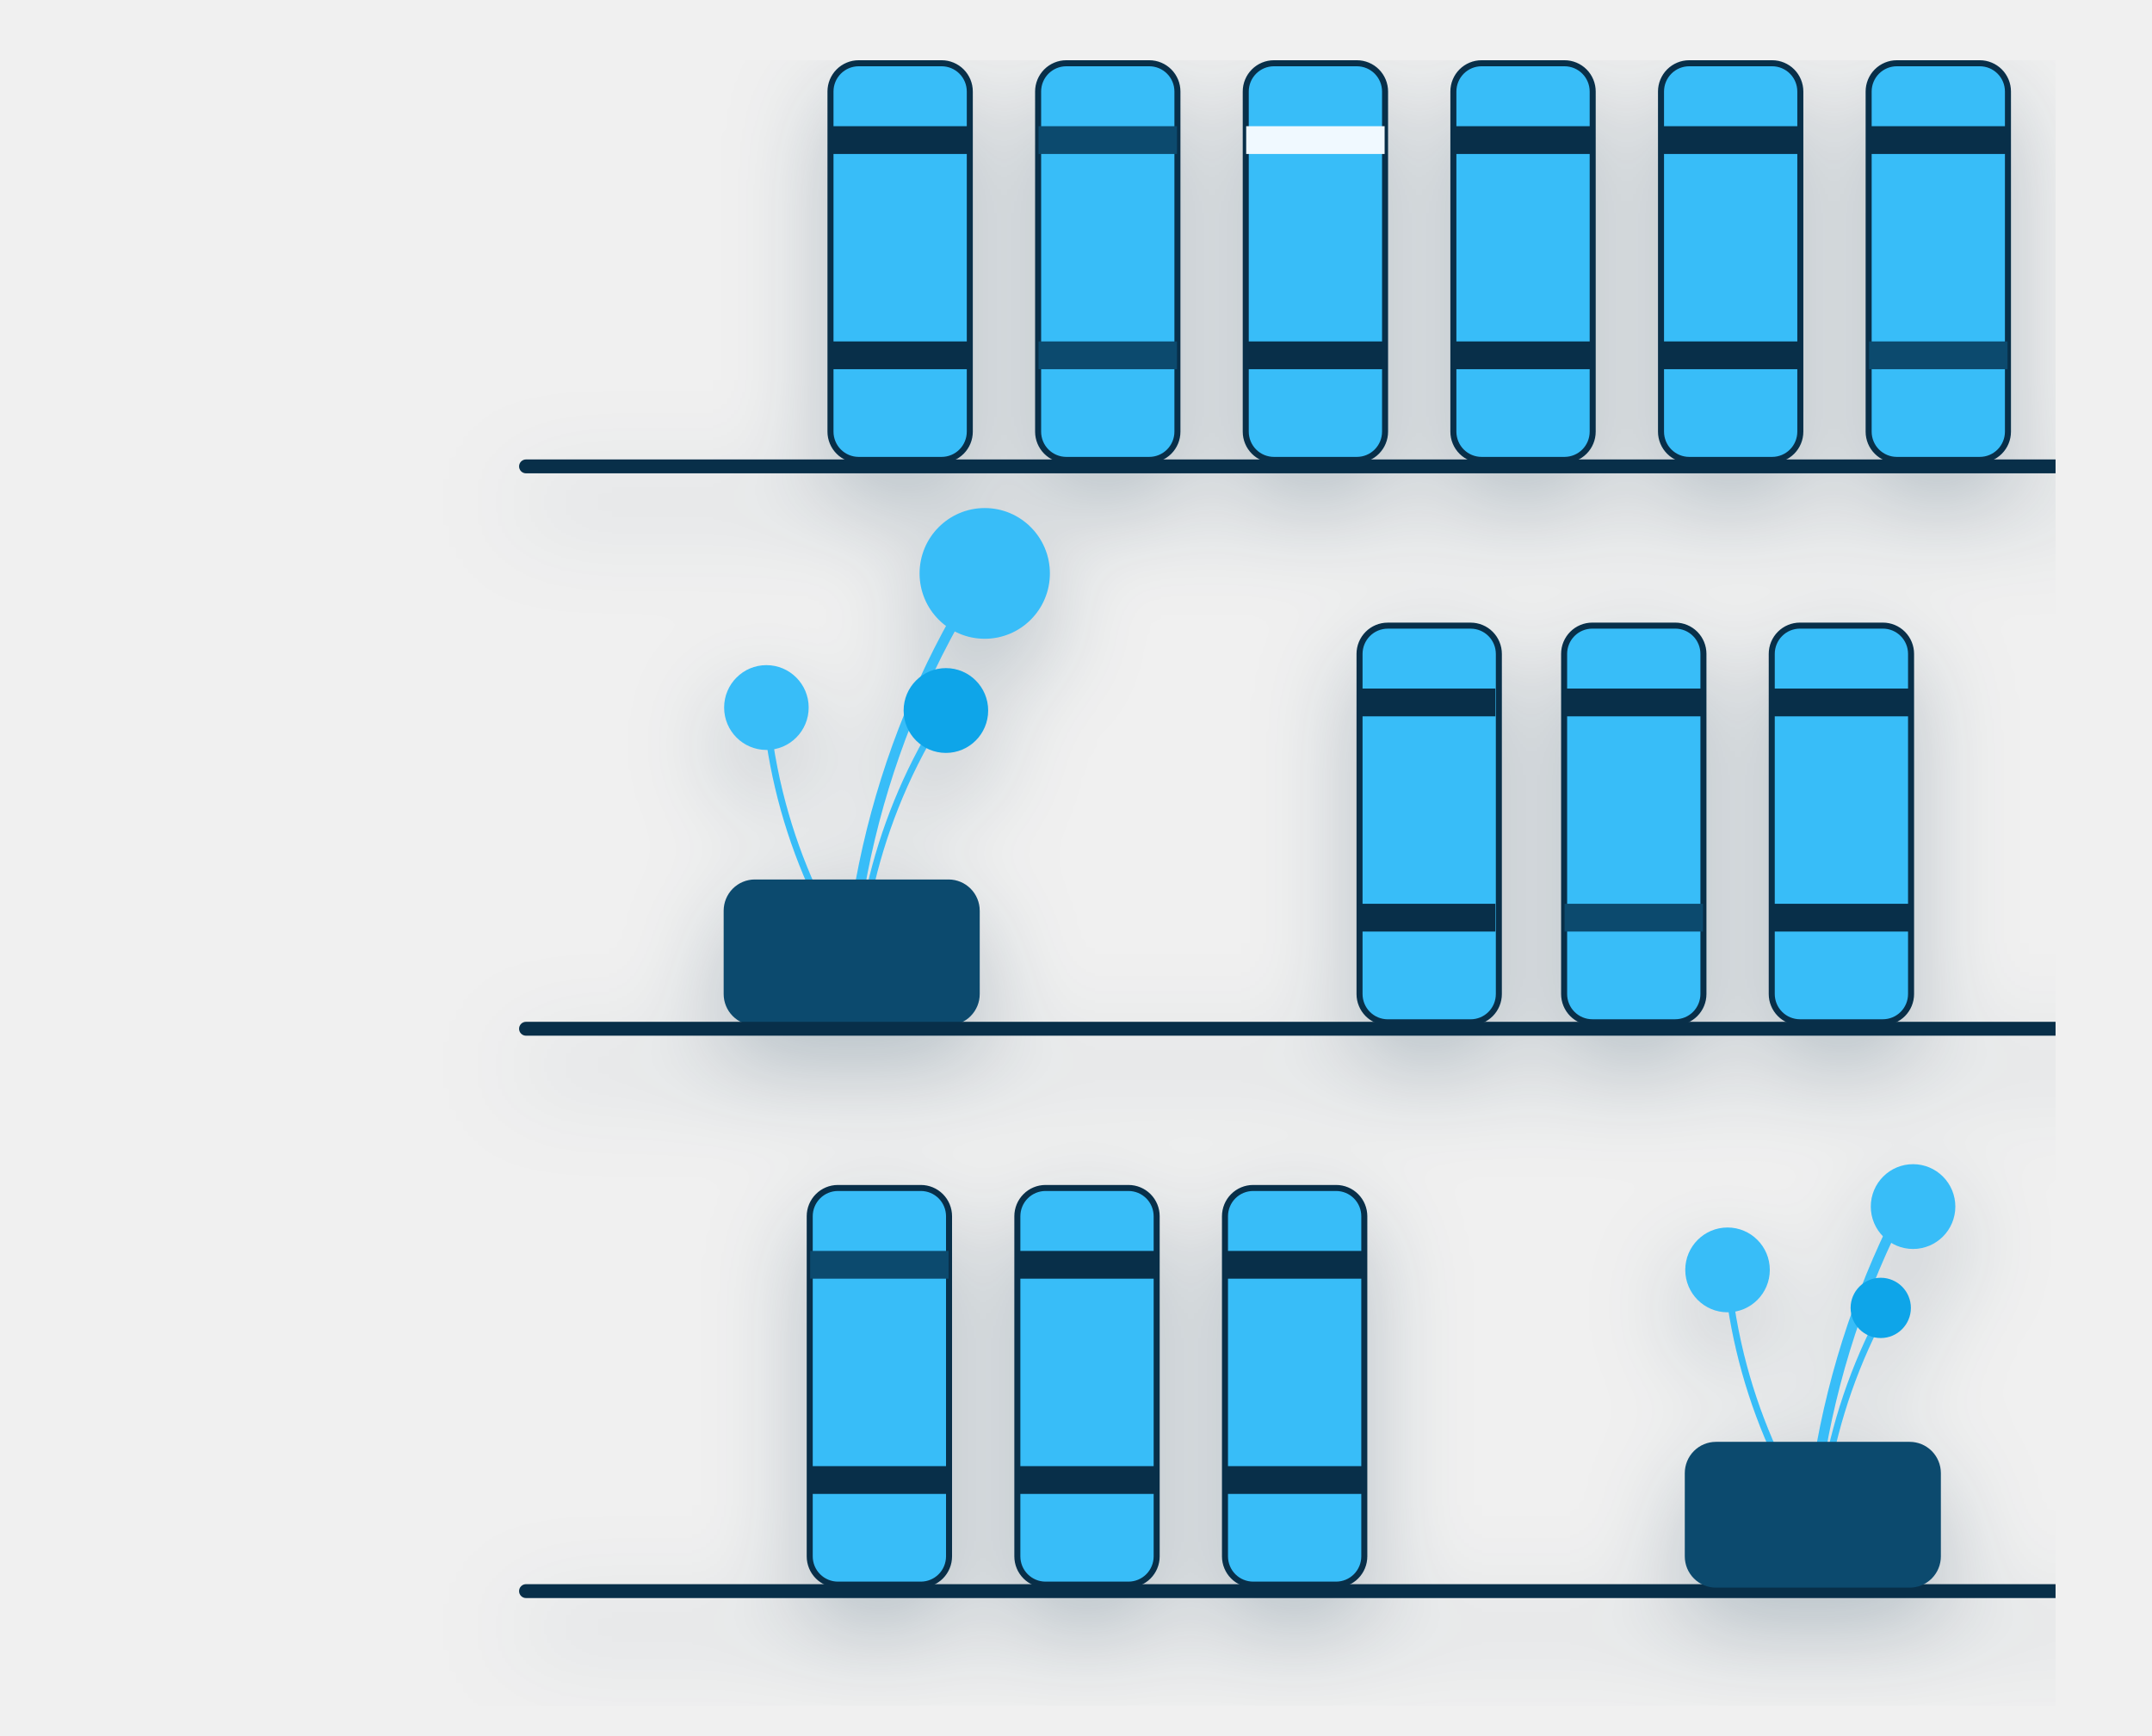
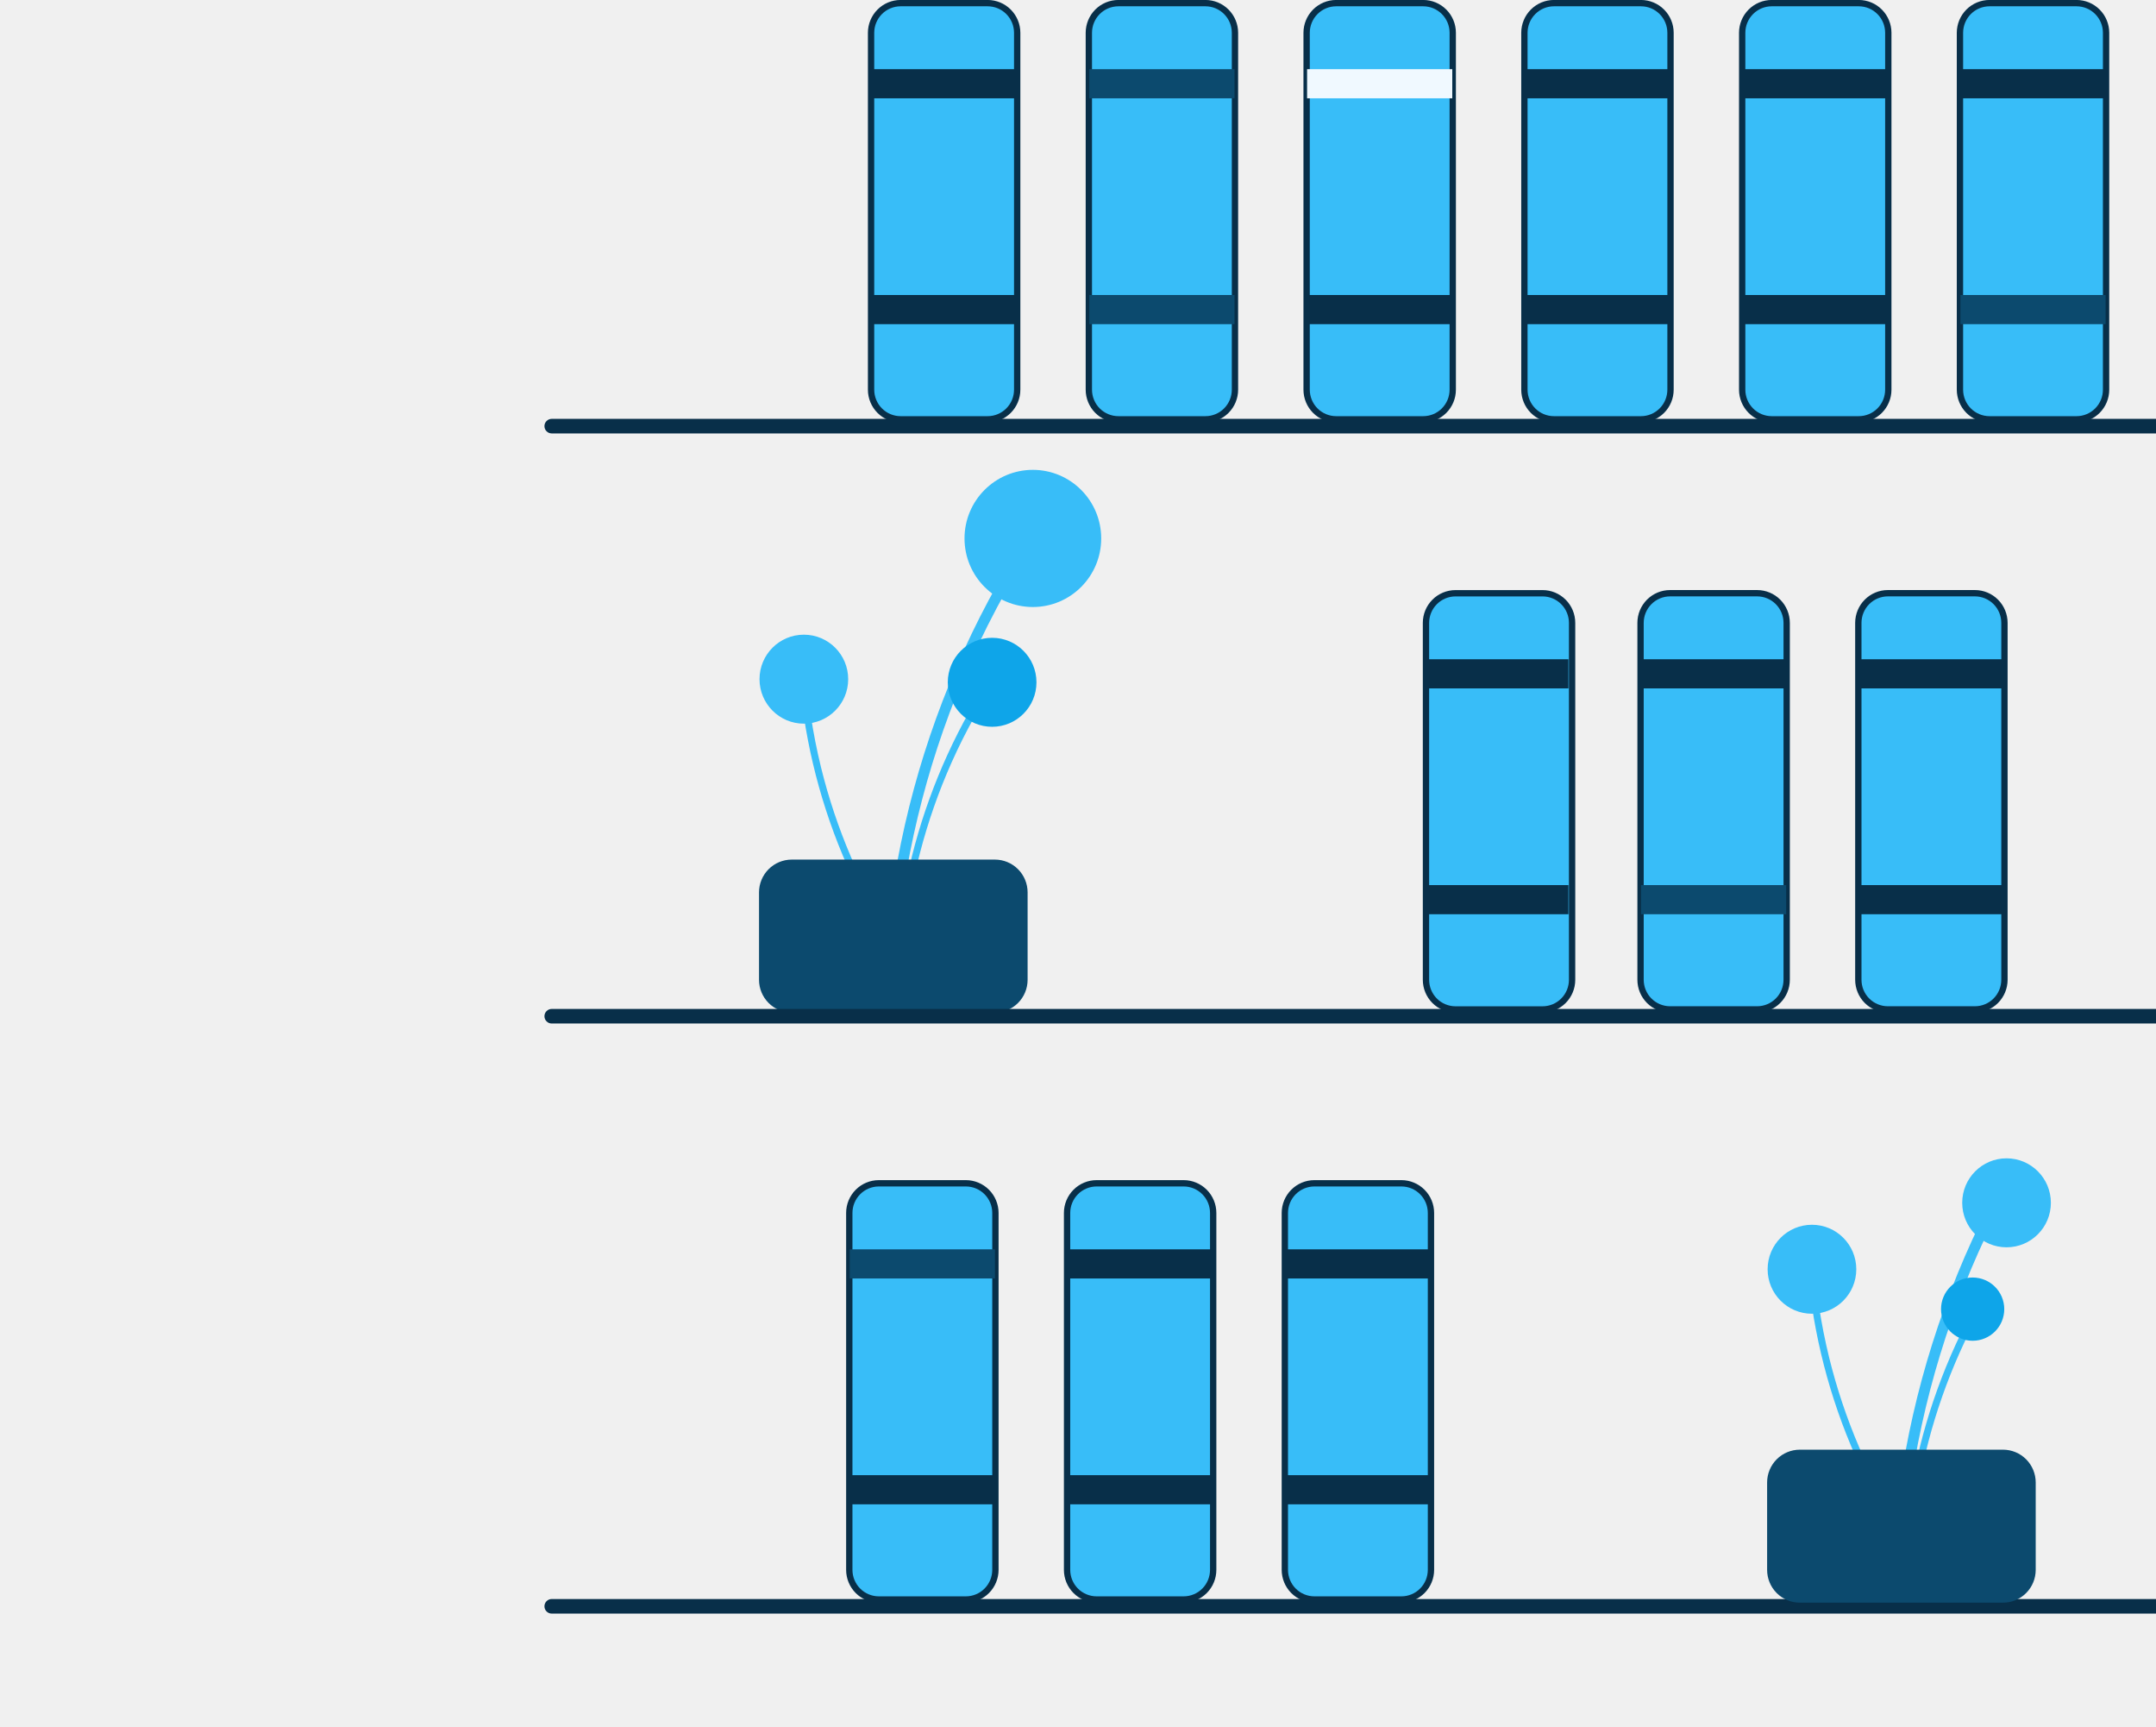
- <svg xmlns="http://www.w3.org/2000/svg" width="357" height="288" viewBox="0 0 357 288" fill="none">
-   <g clip-path="url(#clip0_266_88)" filter="url(#filter0_d_266_88)">
-     <path d="M141.868 159.077C143.287 143.751 147.204 128.762 153.465 114.709C155.21 110.798 157.13 106.974 159.226 103.235C159.332 103.04 159.357 102.811 159.297 102.597C159.237 102.383 159.097 102.201 158.906 102.089C158.715 101.977 158.488 101.944 158.272 101.996C158.057 102.049 157.871 102.183 157.753 102.371C150.13 115.988 144.79 130.769 141.945 146.123C141.154 150.411 140.559 154.729 140.161 159.077C140.06 160.174 141.767 160.167 141.868 159.077Z" fill="#38BDF8" />
-     <path d="M163.36 105.981C169.33 105.981 174.17 101.126 174.17 95.137C174.17 89.148 169.33 84.293 163.36 84.293C157.391 84.293 152.551 89.148 152.551 95.137C152.551 101.126 157.391 105.981 163.36 105.981Z" fill="#38BDF8" />
-     <path d="M142.975 159.365C143.895 149.422 146.437 139.698 150.498 130.582C151.63 128.044 152.876 125.563 154.236 123.138C154.304 123.011 154.321 122.863 154.282 122.724C154.243 122.585 154.152 122.467 154.028 122.394C153.904 122.322 153.757 122.3 153.617 122.334C153.477 122.368 153.357 122.455 153.28 122.577C148.335 131.411 144.87 141 143.025 150.961C142.512 153.743 142.126 156.544 141.867 159.365C141.802 160.077 142.909 160.072 142.975 159.365Z" fill="#38BDF8" />
-     <path d="M156.918 124.92C160.79 124.92 163.93 121.77 163.93 117.884C163.93 113.999 160.79 110.849 156.918 110.849C153.045 110.849 149.905 113.999 149.905 117.884C149.905 121.77 153.045 124.92 156.918 124.92Z" fill="#0EA5E9" />
-     <path d="M141.577 158.701C136.206 150.293 132.249 141.058 129.863 131.363C129.2 128.664 128.661 125.939 128.246 123.188C128.223 123.046 128.144 122.918 128.029 122.833C127.913 122.747 127.769 122.71 127.626 122.729C127.484 122.749 127.355 122.823 127.266 122.936C127.177 123.049 127.135 123.192 127.149 123.336C128.665 133.352 131.812 143.051 136.464 152.044C137.765 154.554 139.178 157.001 140.704 159.384C141.088 159.986 141.959 159.299 141.577 158.701Z" fill="#38BDF8" />
-     <path d="M127.141 124.426C131.014 124.426 134.153 121.276 134.153 117.39C134.153 113.505 131.014 110.355 127.141 110.355C123.268 110.355 120.128 113.505 120.128 117.39C120.128 121.276 123.268 124.426 127.141 124.426Z" fill="#38BDF8" />
-     <path d="M120.049 164.926V151.103C120.05 149.728 120.595 148.411 121.564 147.439C122.532 146.467 123.846 145.921 125.215 145.919H157.364C158.733 145.921 160.047 146.467 161.015 147.439C161.984 148.411 162.529 149.728 162.53 151.103V164.926C162.529 166.3 161.984 167.617 161.015 168.589C160.047 169.561 158.733 170.107 157.364 170.109H125.215C123.846 170.107 122.532 169.561 121.564 168.589C120.595 167.617 120.05 166.3 120.049 164.926Z" fill="#0C4A6E" />
-     <path d="M156.215 76.305H142.438C141.201 76.304 140.015 75.81 139.14 74.932C138.265 74.054 137.772 72.864 137.771 71.621V15.179C137.772 13.937 138.265 12.746 139.14 11.868C140.015 10.99 141.201 10.497 142.438 10.495H156.215C157.452 10.497 158.638 10.99 159.513 11.868C160.388 12.746 160.881 13.937 160.882 15.179V71.621C160.881 72.864 160.388 74.054 159.513 74.932C158.638 75.81 157.452 76.304 156.215 76.305Z" fill="#38BDF8" stroke="#082F49" />
-     <path d="M160.808 20.938H137.845V25.546H160.808V20.938Z" fill="#082F49" />
-     <path d="M160.808 56.647H137.845V61.255H160.808V56.647Z" fill="#082F49" />
-     <path d="M190.659 76.305H176.883C175.646 76.304 174.46 75.81 173.584 74.932C172.709 74.054 172.217 72.864 172.215 71.621V15.179C172.217 13.937 172.709 12.746 173.584 11.868C174.46 10.99 175.646 10.497 176.882 10.495H190.66C191.896 10.497 193.082 10.99 193.957 11.868C194.833 12.746 195.325 13.937 195.327 15.179V71.621C195.325 72.864 194.833 74.054 193.957 74.932C193.082 75.81 191.896 76.304 190.659 76.305Z" fill="#38BDF8" stroke="#082F49" />
-     <path d="M195.252 20.938H172.289V25.546H195.252V20.938Z" fill="#0C4A6E" />
-     <path d="M195.252 56.647H172.289V61.255H195.252V56.647Z" fill="#0C4A6E" />
-     <path d="M225.104 76.305H211.327C210.09 76.304 208.904 75.81 208.029 74.932C207.154 74.054 206.661 72.864 206.66 71.621V15.179C206.661 13.937 207.154 12.746 208.029 11.868C208.904 10.99 210.09 10.497 211.327 10.495H225.104C226.341 10.497 227.527 10.99 228.402 11.868C229.277 12.746 229.77 13.937 229.771 15.179V71.621C229.77 72.864 229.277 74.054 228.402 74.932C227.527 75.81 226.341 76.304 225.104 76.305Z" fill="#38BDF8" stroke="#082F49" />
-     <path d="M229.697 20.938H206.734V25.546H229.697V20.938Z" fill="#F0F9FF" />
-     <path d="M229.697 56.647H206.734V61.255H229.697V56.647Z" fill="#082F49" />
-     <path d="M243.981 169.615H230.204C228.967 169.613 227.781 169.12 226.906 168.242C226.031 167.364 225.539 166.173 225.537 164.931V108.488C225.539 107.246 226.031 106.055 226.906 105.177C227.781 104.3 228.967 103.806 230.204 103.805H243.981C245.218 103.806 246.404 104.3 247.279 105.177C248.154 106.055 248.647 107.246 248.648 108.489V164.931C248.647 166.173 248.154 167.364 247.279 168.242C246.404 169.12 245.218 169.613 243.981 169.615Z" fill="#38BDF8" stroke="#082F49" />
-     <path d="M248.067 114.242H225.104V118.85H248.067V114.242Z" fill="#082F49" />
-     <path d="M248.067 149.951H225.104V154.558H248.067V149.951Z" fill="#082F49" />
-     <path d="M277.919 169.609H264.142C262.905 169.608 261.719 169.114 260.844 168.236C259.969 167.358 259.476 166.168 259.475 164.925V108.483C259.476 107.24 259.969 106.05 260.844 105.172C261.719 104.294 262.905 103.8 264.142 103.799H277.919C279.156 103.8 280.342 104.294 281.217 105.172C282.092 106.05 282.584 107.241 282.586 108.483V164.925C282.584 166.167 282.092 167.358 281.217 168.236C280.342 169.114 279.155 169.608 277.919 169.609Z" fill="#38BDF8" stroke="#082F49" />
-     <path d="M282.512 114.242H259.549V118.85H282.512V114.242Z" fill="#082F49" />
-     <path d="M282.512 149.951H259.549V154.558H282.512V149.951Z" fill="#0C4A6E" />
-     <path d="M312.363 169.609H298.586C297.349 169.608 296.163 169.114 295.288 168.236C294.413 167.358 293.921 166.168 293.919 164.925V108.483C293.921 107.24 294.413 106.05 295.288 105.172C296.163 104.294 297.349 103.8 298.586 103.799H312.363C313.6 103.8 314.786 104.294 315.661 105.172C316.536 106.05 317.029 107.241 317.03 108.483V164.925C317.029 166.167 316.536 167.358 315.661 168.236C314.786 169.114 313.6 169.608 312.363 169.609Z" fill="#38BDF8" stroke="#082F49" />
-     <path d="M316.956 114.242H293.993V118.85H316.956V114.242Z" fill="#082F49" />
-     <path d="M316.956 149.951H293.993V154.558H316.956V149.951Z" fill="#082F49" />
-     <path d="M152.77 262.913H138.994C137.757 262.911 136.571 262.418 135.696 261.54C134.821 260.662 134.328 259.471 134.327 258.229V201.787C134.328 200.544 134.821 199.354 135.696 198.476C136.571 197.598 137.757 197.104 138.993 197.103H152.771C154.007 197.104 155.193 197.598 156.069 198.476C156.944 199.354 157.436 200.544 157.438 201.787V258.229C157.436 259.471 156.944 260.662 156.069 261.54C155.193 262.418 154.007 262.911 152.77 262.913Z" fill="#38BDF8" stroke="#082F49" />
-     <path d="M157.364 207.546H134.401V212.153H157.364V207.546Z" fill="#0C4A6E" />
-     <path d="M157.364 243.255H134.401V247.862H157.364V243.255Z" fill="#082F49" />
-     <path d="M187.215 262.913H173.438C172.201 262.911 171.015 262.418 170.14 261.54C169.265 260.662 168.772 259.471 168.771 258.229V201.787C168.772 200.544 169.265 199.354 170.14 198.476C171.015 197.598 172.201 197.104 173.438 197.103H187.215C188.452 197.104 189.638 197.598 190.513 198.476C191.388 199.354 191.881 200.544 191.882 201.787V258.229C191.881 259.471 191.388 260.662 190.513 261.54C189.638 262.418 188.452 262.911 187.215 262.913Z" fill="#38BDF8" stroke="#082F49" />
-     <path d="M191.808 207.546H168.845V212.153H191.808V207.546Z" fill="#082F49" />
-     <path d="M191.808 243.255H168.845V247.862H191.808V243.255Z" fill="#082F49" />
-     <path d="M221.659 262.913H207.883C206.646 262.911 205.46 262.418 204.584 261.54C203.709 260.662 203.217 259.471 203.215 258.229V201.787C203.217 200.544 203.709 199.354 204.584 198.476C205.46 197.598 206.646 197.104 207.882 197.103H221.66C222.896 197.104 224.082 197.598 224.957 198.476C225.833 199.354 226.325 200.544 226.327 201.787V258.229C226.325 259.471 225.833 260.662 224.957 261.54C224.082 262.418 222.896 262.911 221.659 262.913Z" fill="#38BDF8" stroke="#082F49" />
-     <path d="M226.252 207.546H203.289V212.153H226.252V207.546Z" fill="#082F49" />
-     <path d="M226.252 243.255H203.289V247.862H226.252V243.255Z" fill="#082F49" />
-     <path d="M259.548 76.305H245.772C244.535 76.304 243.348 75.81 242.473 74.932C241.598 74.054 241.106 72.864 241.104 71.621V15.179C241.106 13.937 241.598 12.746 242.473 11.868C243.348 10.99 244.534 10.497 245.771 10.495H259.548C260.785 10.497 261.971 10.99 262.846 11.868C263.721 12.746 264.214 13.937 264.215 15.179V71.621C264.214 72.864 263.721 74.054 262.846 74.932C261.971 75.81 260.785 76.304 259.548 76.305Z" fill="#38BDF8" stroke="#082F49" />
-     <path d="M264.141 20.938H241.178V25.546H264.141V20.938Z" fill="#082F49" />
-     <path d="M264.141 56.647H241.178V61.255H264.141V56.647Z" fill="#082F49" />
-     <path d="M293.993 76.305H280.216C278.979 76.304 277.793 75.81 276.918 74.932C276.043 74.054 275.55 72.864 275.549 71.621V15.179C275.55 13.937 276.043 12.746 276.918 11.868C277.793 10.99 278.979 10.497 280.216 10.495H293.993C295.23 10.497 296.416 10.99 297.291 11.868C298.166 12.746 298.658 13.937 298.66 15.179V71.621C298.658 72.864 298.166 74.054 297.291 74.932C296.416 75.81 295.23 76.304 293.993 76.305Z" fill="#38BDF8" stroke="#082F49" />
-     <path d="M298.586 20.938H275.623V25.546H298.586V20.938Z" fill="#082F49" />
-     <path d="M298.586 56.647H275.623V61.255H298.586V56.647Z" fill="#082F49" />
-     <path d="M328.437 76.305H314.66C313.424 76.304 312.237 75.81 311.362 74.932C310.487 74.054 309.995 72.864 309.993 71.621V15.179C309.995 13.937 310.487 12.746 311.362 11.868C312.237 10.99 313.423 10.497 314.66 10.495H328.437C329.674 10.497 330.86 10.99 331.735 11.868C332.61 12.746 333.103 13.937 333.104 15.179V71.621C333.103 72.864 332.61 74.054 331.735 74.932C330.86 75.81 329.674 76.304 328.437 76.305Z" fill="#38BDF8" stroke="#082F49" />
-     <path d="M333.03 20.938H310.067V25.546H333.03V20.938Z" fill="#082F49" />
-     <path d="M333.03 56.647H310.067V61.255H333.03V56.647Z" fill="#0C4A6E" />
-     <path d="M414.482 78.533H87.259C86.955 78.533 86.663 78.412 86.447 78.196C86.232 77.98 86.111 77.687 86.111 77.381C86.111 77.076 86.232 76.783 86.447 76.567C86.663 76.351 86.955 76.229 87.259 76.229H414.482C414.786 76.229 415.078 76.351 415.293 76.567C415.509 76.783 415.63 77.076 415.63 77.381C415.63 77.687 415.509 77.98 415.293 78.196C415.078 78.412 414.786 78.533 414.482 78.533Z" fill="#082F49" />
-     <path d="M414.482 171.837H87.259C86.955 171.837 86.663 171.716 86.447 171.499C86.232 171.283 86.111 170.99 86.111 170.685C86.111 170.379 86.232 170.086 86.447 169.87C86.663 169.654 86.955 169.533 87.259 169.533H414.482C414.786 169.533 415.078 169.654 415.293 169.87C415.509 170.086 415.63 170.379 415.63 170.685C415.63 170.99 415.509 171.283 415.293 171.499C415.078 171.716 414.786 171.837 414.482 171.837Z" fill="#082F49" />
-     <path d="M414.482 265.141H87.259C86.955 265.141 86.663 265.019 86.447 264.803C86.232 264.587 86.111 264.294 86.111 263.989C86.111 263.683 86.232 263.39 86.447 263.174C86.663 262.958 86.955 262.837 87.259 262.837H414.482C414.786 262.837 415.078 262.958 415.293 263.174C415.509 263.39 415.63 263.683 415.63 263.989C415.63 264.294 415.509 264.587 415.293 264.803C415.078 265.019 414.786 265.141 414.482 265.141Z" fill="#082F49" />
-     <path d="M301.313 252.381C302.731 237.054 306.649 222.065 312.909 208.013C314.654 204.102 316.575 200.277 318.671 196.539C318.776 196.343 318.801 196.115 318.742 195.901C318.682 195.687 318.542 195.505 318.35 195.392C318.159 195.28 317.932 195.247 317.717 195.3C317.502 195.352 317.315 195.487 317.197 195.675C309.574 209.291 304.234 224.072 301.39 239.427C300.599 243.714 300.004 248.032 299.606 252.381C299.505 253.477 301.212 253.471 301.313 252.381Z" fill="#38BDF8" />
-     <path d="M302.419 252.669C303.339 242.726 305.881 233.002 309.943 223.885C311.075 221.348 312.32 218.867 313.68 216.442C313.749 216.315 313.765 216.166 313.726 216.028C313.687 215.889 313.596 215.771 313.472 215.698C313.348 215.625 313.201 215.604 313.061 215.638C312.922 215.672 312.801 215.759 312.724 215.881C307.779 224.715 304.314 234.304 302.469 244.265C301.956 247.047 301.57 249.848 301.312 252.669C301.246 253.38 302.354 253.376 302.419 252.669Z" fill="#38BDF8" />
-     <path d="M317.362 207.223C321.235 207.223 324.374 204.074 324.374 200.188C324.374 196.303 321.235 193.153 317.362 193.153C313.489 193.153 310.35 196.303 310.35 200.188C310.35 204.074 313.489 207.223 317.362 207.223Z" fill="#38BDF8" />
-     <path d="M301.021 252.005C295.651 243.597 291.694 234.362 289.307 224.667C288.645 221.968 288.106 219.243 287.691 216.491C287.667 216.349 287.589 216.222 287.473 216.137C287.358 216.051 287.214 216.014 287.071 216.033C286.929 216.052 286.799 216.126 286.71 216.239C286.621 216.353 286.579 216.496 286.594 216.639C288.11 226.656 291.257 236.355 295.909 245.348C297.209 247.858 298.622 250.304 300.148 252.688C300.533 253.29 301.403 252.603 301.021 252.005Z" fill="#38BDF8" />
-     <path d="M286.585 217.729C290.458 217.729 293.597 214.579 293.597 210.694C293.597 206.808 290.458 203.659 286.585 203.659C282.712 203.659 279.573 206.808 279.573 210.694C279.573 214.579 282.712 217.729 286.585 217.729Z" fill="#38BDF8" />
-     <path d="M279.493 258.229V244.407C279.495 243.032 280.039 241.715 281.008 240.743C281.977 239.771 283.29 239.225 284.66 239.223H316.808C318.178 239.225 319.491 239.771 320.46 240.743C321.428 241.715 321.973 243.032 321.975 244.407V258.229C321.973 259.604 321.428 260.921 320.46 261.893C319.491 262.865 318.178 263.411 316.808 263.413H284.66C283.29 263.411 281.977 262.865 281.008 261.893C280.039 260.921 279.495 259.604 279.493 258.229Z" fill="#0C4A6E" />
-     <path d="M312 222C314.761 222 317 219.761 317 217C317 214.239 314.761 212 312 212C309.239 212 307 214.239 307 217C307 219.761 309.239 222 312 222Z" fill="#0EA5E9" />
+ <svg xmlns="http://www.w3.org/2000/svg" width="341" height="273" viewBox="0 0 341 273" fill="none">
+   <g clip-path="url(#clip0_266_88)">
+     <path d="M141.868 149.077C143.287 133.751 147.204 118.762 153.465 104.709C155.21 100.798 157.13 96.974 159.226 93.235C159.332 93.04 159.357 92.811 159.297 92.597C159.237 92.383 159.097 92.201 158.906 92.089C158.715 91.977 158.488 91.944 158.272 91.996C158.057 92.049 157.871 92.183 157.753 92.371C150.13 105.988 144.79 120.769 141.945 136.123C141.154 140.411 140.559 144.729 140.161 149.077C140.06 150.174 141.767 150.167 141.868 149.077Z" fill="#38BDF8" />
+     <path d="M163.36 95.981C169.33 95.981 174.17 91.126 174.17 85.137C174.17 79.148 169.33 74.293 163.36 74.293C157.391 74.293 152.551 79.148 152.551 85.137C152.551 91.126 157.391 95.981 163.36 95.981Z" fill="#38BDF8" />
+     <path d="M142.975 149.365C143.895 139.422 146.437 129.698 150.498 120.582C151.63 118.044 152.876 115.563 154.236 113.138C154.304 113.011 154.321 112.863 154.282 112.724C154.243 112.585 154.152 112.467 154.028 112.394C153.904 112.322 153.757 112.3 153.617 112.334C153.477 112.368 153.357 112.455 153.28 112.577C148.335 121.411 144.87 131 143.025 140.961C142.512 143.743 142.126 146.544 141.867 149.365C141.802 150.077 142.909 150.072 142.975 149.365Z" fill="#38BDF8" />
+     <path d="M156.918 114.92C160.79 114.92 163.93 111.77 163.93 107.884C163.93 103.999 160.79 100.849 156.918 100.849C153.045 100.849 149.905 103.999 149.905 107.884C149.905 111.77 153.045 114.92 156.918 114.92Z" fill="#0EA5E9" />
+     <path d="M141.577 148.701C136.206 140.293 132.249 131.058 129.863 121.363C129.2 118.664 128.661 115.939 128.246 113.188C128.223 113.046 128.144 112.918 128.029 112.833C127.913 112.747 127.769 112.71 127.626 112.729C127.484 112.749 127.355 112.823 127.266 112.936C127.177 113.049 127.135 113.192 127.149 113.336C128.665 123.352 131.812 133.051 136.464 142.044C137.765 144.554 139.178 147.001 140.704 149.384C141.088 149.986 141.959 149.299 141.577 148.701Z" fill="#38BDF8" />
+     <path d="M127.141 114.426C131.014 114.426 134.153 111.276 134.153 107.39C134.153 103.505 131.014 100.355 127.141 100.355C123.268 100.355 120.128 103.505 120.128 107.39C120.128 111.276 123.268 114.426 127.141 114.426Z" fill="#38BDF8" />
+     <path d="M120.049 154.926V141.103C120.05 139.728 120.595 138.411 121.564 137.439C122.532 136.467 123.846 135.921 125.215 135.919H157.364C158.733 135.921 160.047 136.467 161.015 137.439C161.984 138.411 162.529 139.728 162.53 141.103V154.926C162.529 156.3 161.984 157.617 161.015 158.589C160.047 159.561 158.733 160.107 157.364 160.109H125.215C123.846 160.107 122.532 159.561 121.564 158.589C120.595 157.617 120.05 156.3 120.049 154.926Z" fill="#0C4A6E" />
+     <path d="M156.215 66.305H142.438C141.201 66.304 140.015 65.81 139.14 64.932C138.265 64.054 137.772 62.864 137.771 61.621V5.179C137.772 3.937 138.265 2.746 139.14 1.868C140.015 0.99 141.201 0.497 142.438 0.495H156.215C157.452 0.497 158.638 0.99 159.513 1.868C160.388 2.746 160.881 3.937 160.882 5.179V61.621C160.881 62.864 160.388 64.054 159.513 64.932C158.638 65.81 157.452 66.304 156.215 66.305Z" fill="#38BDF8" stroke="#082F49" />
+     <path d="M160.808 10.938H137.845V15.546H160.808V10.938Z" fill="#082F49" />
+     <path d="M160.808 46.647H137.845V51.255H160.808V46.647Z" fill="#082F49" />
+     <path d="M190.659 66.305H176.883C175.646 66.304 174.46 65.81 173.584 64.932C172.709 64.054 172.217 62.864 172.215 61.621V5.179C172.217 3.937 172.709 2.746 173.584 1.868C174.46 0.99 175.646 0.497 176.882 0.495H190.66C191.896 0.497 193.082 0.99 193.957 1.868C194.833 2.746 195.325 3.937 195.327 5.179V61.621C195.325 62.864 194.833 64.054 193.957 64.932C193.082 65.81 191.896 66.304 190.659 66.305Z" fill="#38BDF8" stroke="#082F49" />
+     <path d="M195.252 10.938H172.289V15.546H195.252V10.938Z" fill="#0C4A6E" />
+     <path d="M195.252 46.647H172.289V51.255H195.252V46.647Z" fill="#0C4A6E" />
+     <path d="M225.104 66.305H211.327C210.09 66.304 208.904 65.81 208.029 64.932C207.154 64.054 206.661 62.864 206.66 61.621V5.179C206.661 3.937 207.154 2.746 208.029 1.868C208.904 0.99 210.09 0.497 211.327 0.495H225.104C226.341 0.497 227.527 0.99 228.402 1.868C229.277 2.746 229.77 3.937 229.771 5.179V61.621C229.77 62.864 229.277 64.054 228.402 64.932C227.527 65.81 226.341 66.304 225.104 66.305Z" fill="#38BDF8" stroke="#082F49" />
+     <path d="M229.697 10.938H206.734V15.546H229.697V10.938Z" fill="#F0F9FF" />
+     <path d="M229.697 46.647H206.734V51.255H229.697V46.647Z" fill="#082F49" />
+     <path d="M243.981 159.615H230.204C228.967 159.613 227.781 159.12 226.906 158.242C226.031 157.364 225.539 156.173 225.537 154.931V98.488C225.539 97.246 226.031 96.055 226.906 95.177C227.781 94.3 228.967 93.806 230.204 93.805H243.981C245.218 93.806 246.404 94.299 247.279 95.177C248.154 96.055 248.647 97.246 248.648 98.489V154.931C248.647 156.173 248.154 157.364 247.279 158.242C246.404 159.12 245.218 159.613 243.981 159.615Z" fill="#38BDF8" stroke="#082F49" />
+     <path d="M248.067 104.242H225.104V108.85H248.067V104.242Z" fill="#082F49" />
+     <path d="M248.067 139.951H225.104V144.558H248.067V139.951Z" fill="#082F49" />
+     <path d="M277.919 159.609H264.142C262.905 159.608 261.719 159.114 260.844 158.236C259.969 157.358 259.476 156.168 259.475 154.925V98.483C259.476 97.24 259.969 96.05 260.844 95.172C261.719 94.294 262.905 93.8 264.142 93.799H277.919C279.156 93.8 280.342 94.294 281.217 95.172C282.092 96.05 282.584 97.241 282.586 98.483V154.925C282.584 156.167 282.092 157.358 281.217 158.236C280.342 159.114 279.155 159.608 277.919 159.609Z" fill="#38BDF8" stroke="#082F49" />
+     <path d="M282.512 104.242H259.549V108.85H282.512V104.242Z" fill="#082F49" />
+     <path d="M282.512 139.951H259.549V144.558H282.512V139.951Z" fill="#0C4A6E" />
+     <path d="M312.363 159.609H298.586C297.349 159.608 296.163 159.114 295.288 158.236C294.413 157.358 293.921 156.168 293.919 154.925V98.483C293.921 97.24 294.413 96.05 295.288 95.172C296.163 94.294 297.349 93.8 298.586 93.799H312.363C313.6 93.8 314.786 94.294 315.661 95.172C316.536 96.05 317.029 97.241 317.03 98.483V154.925C317.029 156.167 316.536 157.358 315.661 158.236C314.786 159.114 313.6 159.608 312.363 159.609Z" fill="#38BDF8" stroke="#082F49" />
+     <path d="M316.956 104.242H293.993V108.85H316.956V104.242Z" fill="#082F49" />
+     <path d="M316.956 139.951H293.993V144.558H316.956V139.951Z" fill="#082F49" />
+     <path d="M152.77 252.913H138.994C137.757 252.911 136.571 252.418 135.696 251.54C134.821 250.662 134.328 249.471 134.327 248.229V191.787C134.328 190.544 134.821 189.354 135.696 188.476C136.571 187.598 137.757 187.104 138.993 187.103H152.771C154.007 187.104 155.193 187.598 156.069 188.476C156.944 189.354 157.436 190.544 157.438 191.787V248.229C157.436 249.471 156.944 250.662 156.069 251.54C155.193 252.418 154.007 252.911 152.77 252.913Z" fill="#38BDF8" stroke="#082F49" />
+     <path d="M157.364 197.546H134.401V202.153H157.364V197.546Z" fill="#0C4A6E" />
+     <path d="M157.364 233.255H134.401V237.862H157.364V233.255Z" fill="#082F49" />
+     <path d="M187.215 252.913H173.438C172.201 252.911 171.015 252.418 170.14 251.54C169.265 250.662 168.772 249.471 168.771 248.229V191.787C168.772 190.544 169.265 189.354 170.14 188.476C171.015 187.598 172.201 187.104 173.438 187.103H187.215C188.452 187.104 189.638 187.598 190.513 188.476C191.388 189.354 191.881 190.544 191.882 191.787V248.229C191.881 249.471 191.388 250.662 190.513 251.54C189.638 252.418 188.452 252.911 187.215 252.913Z" fill="#38BDF8" stroke="#082F49" />
+     <path d="M191.808 197.546H168.845V202.153H191.808V197.546Z" fill="#082F49" />
+     <path d="M191.808 233.255H168.845V237.862H191.808V233.255Z" fill="#082F49" />
+     <path d="M221.659 252.913H207.883C206.646 252.911 205.46 252.418 204.584 251.54C203.709 250.662 203.217 249.471 203.215 248.229V191.787C203.217 190.544 203.709 189.354 204.584 188.476C205.46 187.598 206.646 187.104 207.882 187.103H221.66C222.896 187.104 224.082 187.598 224.957 188.476C225.833 189.354 226.325 190.544 226.327 191.787V248.229C226.325 249.471 225.833 250.662 224.957 251.54C224.082 252.418 222.896 252.911 221.659 252.913Z" fill="#38BDF8" stroke="#082F49" />
+     <path d="M226.252 197.546H203.289V202.153H226.252V197.546Z" fill="#082F49" />
+     <path d="M226.252 233.255H203.289V237.862H226.252V233.255Z" fill="#082F49" />
+     <path d="M259.548 66.305H245.772C244.535 66.304 243.348 65.81 242.473 64.932C241.598 64.054 241.106 62.864 241.104 61.621V5.179C241.106 3.937 241.598 2.746 242.473 1.868C243.348 0.99 244.534 0.497 245.771 0.495H259.548C260.785 0.497 261.971 0.99 262.846 1.868C263.721 2.746 264.214 3.937 264.215 5.179V61.621C264.214 62.864 263.721 64.054 262.846 64.932C261.971 65.81 260.785 66.304 259.548 66.305Z" fill="#38BDF8" stroke="#082F49" />
+     <path d="M264.141 10.938H241.178V15.546H264.141V10.938Z" fill="#082F49" />
+     <path d="M264.141 46.647H241.178V51.255H264.141V46.647Z" fill="#082F49" />
+     <path d="M293.993 66.305H280.216C278.979 66.304 277.793 65.81 276.918 64.932C276.043 64.054 275.55 62.864 275.549 61.621V5.179C275.55 3.937 276.043 2.746 276.918 1.868C277.793 0.99 278.979 0.497 280.216 0.495H293.993C295.23 0.497 296.416 0.99 297.291 1.868C298.166 2.746 298.658 3.937 298.66 5.179V61.621C298.658 62.864 298.166 64.054 297.291 64.932C296.416 65.81 295.23 66.304 293.993 66.305Z" fill="#38BDF8" stroke="#082F49" />
+     <path d="M298.586 10.938H275.623V15.546H298.586V10.938Z" fill="#082F49" />
+     <path d="M298.586 46.647H275.623V51.255H298.586V46.647Z" fill="#082F49" />
+     <path d="M328.437 66.305H314.66C313.424 66.304 312.237 65.81 311.362 64.932C310.487 64.054 309.995 62.864 309.993 61.621V5.179C309.995 3.937 310.487 2.746 311.362 1.868C312.237 0.99 313.423 0.497 314.66 0.495H328.437C329.674 0.497 330.86 0.99 331.735 1.868C332.61 2.746 333.103 3.937 333.104 5.179V61.621C333.103 62.864 332.61 64.054 331.735 64.932C330.86 65.81 329.674 66.304 328.437 66.305Z" fill="#38BDF8" stroke="#082F49" />
+     <path d="M333.03 10.938H310.067V15.546H333.03V10.938Z" fill="#082F49" />
+     <path d="M333.03 46.647H310.067V51.255H333.03V46.647Z" fill="#0C4A6E" />
+     <path d="M414.482 68.533H87.259C86.955 68.533 86.663 68.412 86.447 68.196C86.232 67.98 86.111 67.687 86.111 67.381C86.111 67.076 86.232 66.783 86.447 66.567C86.663 66.351 86.955 66.229 87.259 66.229H414.482C414.786 66.229 415.078 66.351 415.293 66.567C415.509 66.783 415.63 67.076 415.63 67.381C415.63 67.687 415.509 67.98 415.293 68.196C415.078 68.412 414.786 68.533 414.482 68.533Z" fill="#082F49" />
+     <path d="M414.482 161.837H87.259C86.955 161.837 86.663 161.716 86.447 161.499C86.232 161.283 86.111 160.99 86.111 160.685C86.111 160.379 86.232 160.086 86.447 159.87C86.663 159.654 86.955 159.533 87.259 159.533H414.482C414.786 159.533 415.078 159.654 415.293 159.87C415.509 160.086 415.63 160.379 415.63 160.685C415.63 160.99 415.509 161.283 415.293 161.499C415.078 161.716 414.786 161.837 414.482 161.837Z" fill="#082F49" />
+     <path d="M414.482 255.141H87.259C86.955 255.141 86.663 255.019 86.447 254.803C86.232 254.587 86.111 254.294 86.111 253.989C86.111 253.683 86.232 253.39 86.447 253.174C86.663 252.958 86.955 252.837 87.259 252.837H414.482C414.786 252.837 415.078 252.958 415.293 253.174C415.509 253.39 415.63 253.683 415.63 253.989C415.63 254.294 415.509 254.587 415.293 254.803C415.078 255.019 414.786 255.141 414.482 255.141Z" fill="#082F49" />
+     <path d="M301.313 242.381C302.731 227.054 306.649 212.065 312.909 198.013C314.654 194.102 316.575 190.277 318.671 186.539C318.776 186.343 318.801 186.115 318.742 185.901C318.682 185.687 318.542 185.505 318.35 185.392C318.159 185.28 317.932 185.247 317.717 185.3C317.502 185.352 317.315 185.487 317.197 185.675C309.574 199.291 304.234 214.072 301.39 229.427C300.599 233.714 300.004 238.032 299.606 242.381C299.505 243.477 301.212 243.471 301.313 242.381Z" fill="#38BDF8" />
+     <path d="M302.419 242.669C303.339 232.726 305.881 223.002 309.943 213.885C311.075 211.348 312.32 208.867 313.68 206.442C313.749 206.315 313.765 206.166 313.726 206.028C313.687 205.889 313.596 205.771 313.472 205.698C313.348 205.625 313.201 205.604 313.061 205.638C312.922 205.672 312.801 205.759 312.724 205.881C307.779 214.715 304.314 224.304 302.469 234.265C301.956 237.047 301.57 239.848 301.312 242.669C301.246 243.38 302.354 243.376 302.419 242.669Z" fill="#38BDF8" />
+     <path d="M317.362 197.223C321.235 197.223 324.374 194.074 324.374 190.188C324.374 186.303 321.235 183.153 317.362 183.153C313.489 183.153 310.35 186.303 310.35 190.188C310.35 194.074 313.489 197.223 317.362 197.223Z" fill="#38BDF8" />
+     <path d="M301.021 242.005C295.651 233.597 291.694 224.362 289.307 214.667C288.645 211.968 288.106 209.243 287.691 206.491C287.667 206.349 287.589 206.222 287.473 206.137C287.358 206.051 287.214 206.014 287.071 206.033C286.929 206.052 286.799 206.126 286.71 206.239C286.621 206.353 286.579 206.496 286.594 206.639C288.11 216.656 291.257 226.355 295.909 235.348C297.209 237.858 298.622 240.304 300.148 242.688C300.533 243.29 301.403 242.603 301.021 242.005Z" fill="#38BDF8" />
+     <path d="M286.585 207.729C290.458 207.729 293.597 204.579 293.597 200.694C293.597 196.808 290.458 193.659 286.585 193.659C282.712 193.659 279.573 196.808 279.573 200.694C279.573 204.579 282.712 207.729 286.585 207.729Z" fill="#38BDF8" />
+     <path d="M279.493 248.229V234.407C279.495 233.032 280.039 231.715 281.008 230.743C281.977 229.771 283.29 229.225 284.66 229.223H316.808C318.178 229.225 319.491 229.771 320.46 230.743C321.428 231.715 321.973 233.032 321.975 234.407V248.229C321.973 249.604 321.428 250.921 320.46 251.893C319.491 252.865 318.178 253.411 316.808 253.413H284.66C283.29 253.411 281.977 252.865 281.008 251.893C280.039 250.921 279.495 249.604 279.493 248.229Z" fill="#0C4A6E" />
+     <path d="M312 212C314.761 212 317 209.761 317 207C317 204.239 314.761 202 312 202C309.239 202 307 204.239 307 207C307 209.761 309.239 212 312 212Z" fill="#0EA5E9" />
  </g>
  <defs>
-     <filter id="filter0_d_266_88" x="-16" y="-0.005" width="373" height="305" filterUnits="userSpaceOnUse" color-interpolation-filters="sRGB">
-       <feFlood flood-opacity="0" result="BackgroundImageFix" />
-       <feColorMatrix in="SourceAlpha" type="matrix" values="0 0 0 0 0 0 0 0 0 0 0 0 0 0 0 0 0 0 127 0" result="hardAlpha" />
-       <feOffset dy="6" />
-       <feGaussianBlur stdDeviation="8" />
-       <feColorMatrix type="matrix" values="0 0 0 0 0.031 0 0 0 0 0.184 0 0 0 0 0.286 0 0 0 0.25 0" />
-       <feBlend mode="normal" in2="BackgroundImageFix" result="effect1_dropShadow_266_88" />
-       <feBlend mode="normal" in="SourceGraphic" in2="effect1_dropShadow_266_88" result="shape" />
-     </filter>
    <clipPath id="clip0_266_88">
-       <rect width="341" height="273" fill="white" transform="translate(0 9.99512)" />
+       <rect width="341" height="273" fill="white" transform="translate(0 -0.00488281)" />
    </clipPath>
  </defs>
</svg>
